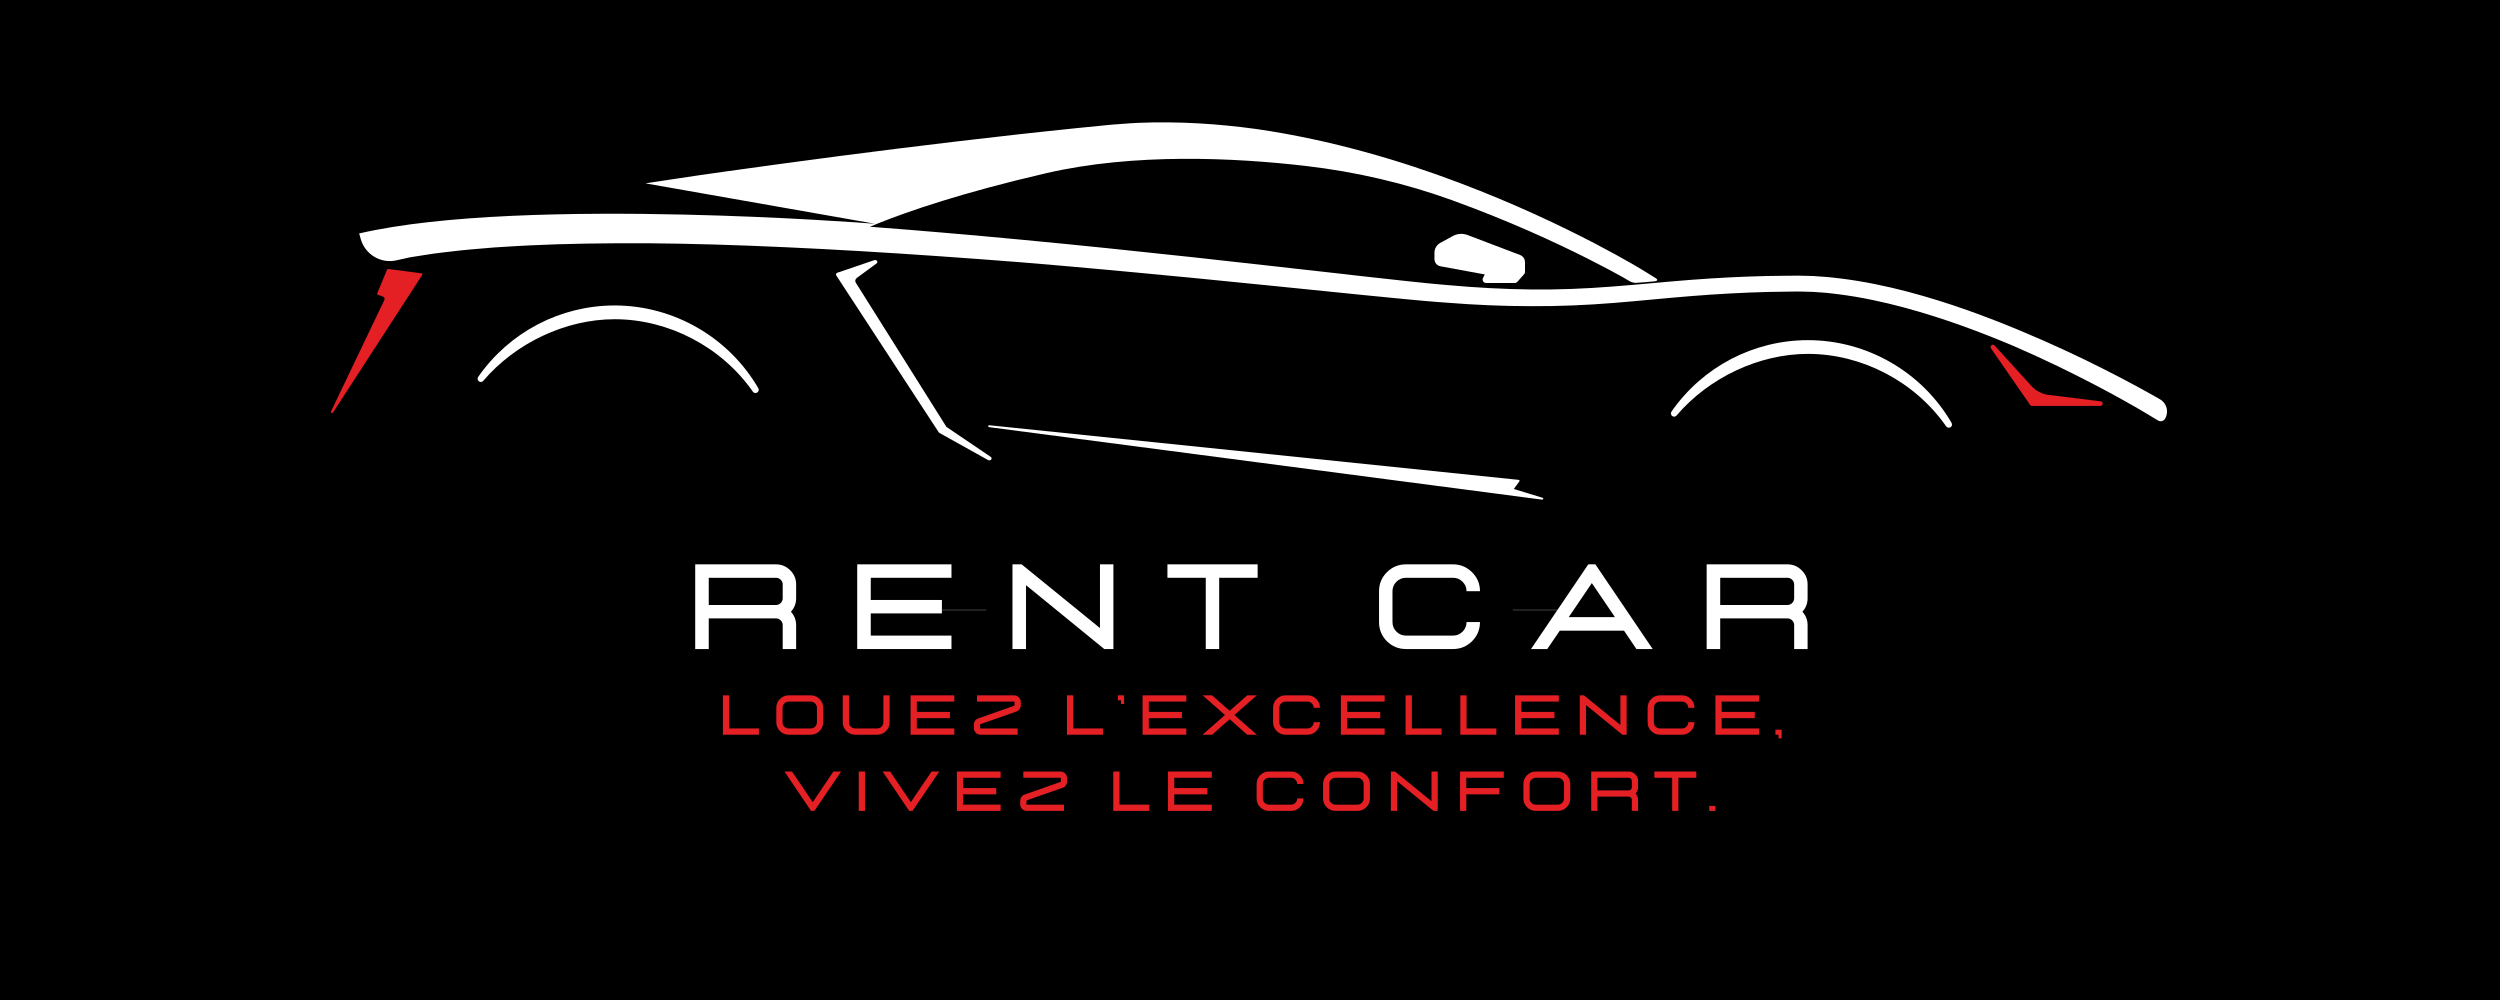
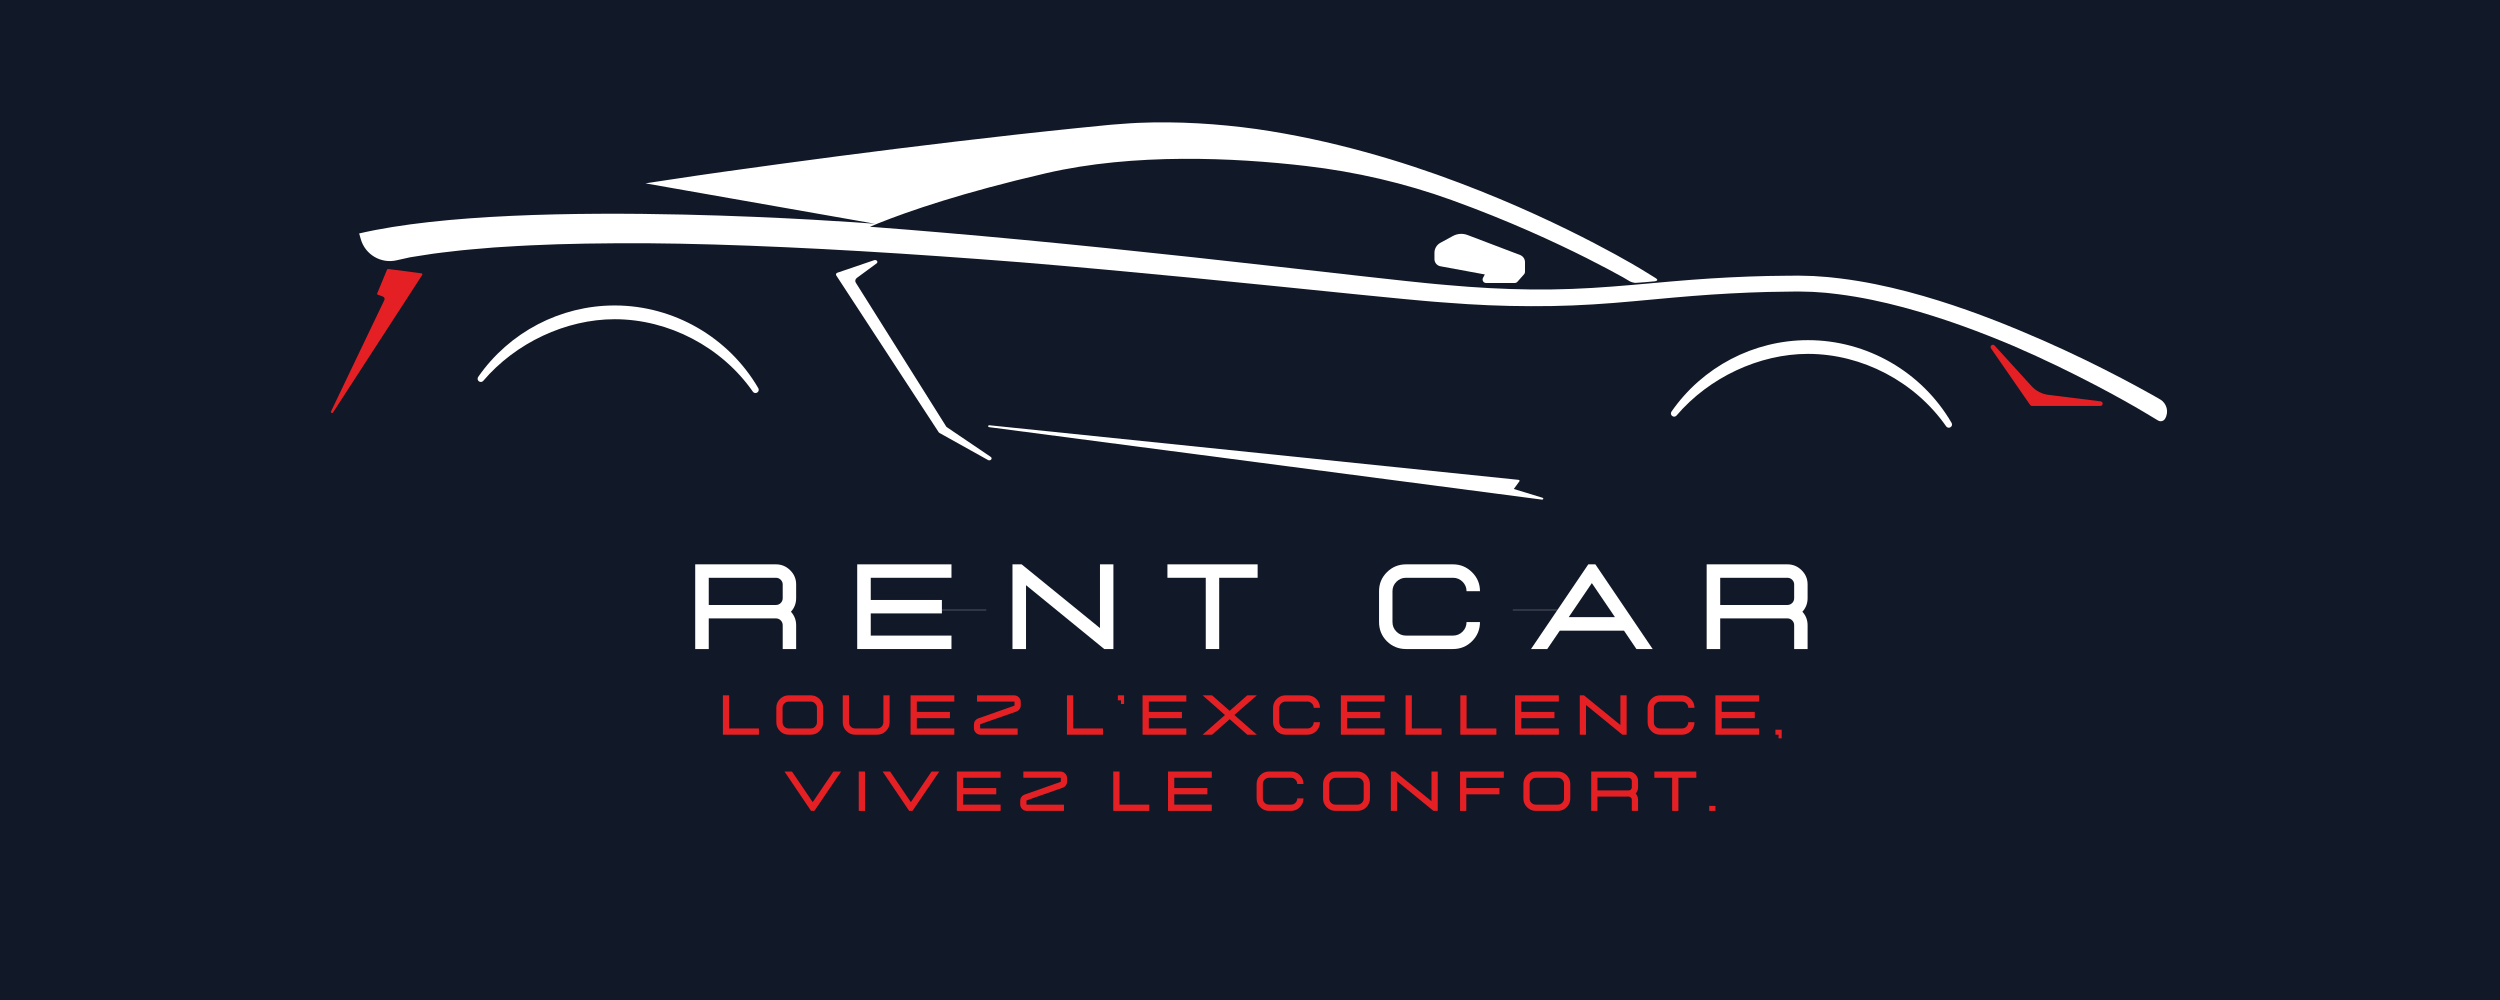
<svg xmlns="http://www.w3.org/2000/svg" width="500" zoomAndPan="magnify" viewBox="0 0 375 150" height="200" preserveAspectRatio="xMidYMid meet" version="1.0">
  <defs>
    <g />
-     <clipPath id="e651248b49">
+     <clipPath id="1a71ff96c3">
      <path d="M 49.633 40.195 L 63.625 40.195 L 63.625 62 L 49.633 62 Z M 49.633 40.195 " clip-rule="nonzero" />
    </clipPath>
-     <clipPath id="ef3517d079">
+     <clipPath id="c6768e47db">
      <path d="M 53 18.125 L 325.371 18.125 L 325.371 64 L 53 64 Z M 53 18.125 " clip-rule="nonzero" />
    </clipPath>
-     <clipPath id="f5d8b27538">
+     <clipPath id="d1400a69d5">
      <path d="M 148 63.773 L 231.789 63.773 L 231.789 74.945 L 148 74.945 Z M 148 63.773 " clip-rule="nonzero" />
    </clipPath>
-     <clipPath id="fd8315e0fd">
+     <clipPath id="95217abc43">
      <path d="M 141.188 91.094 L 147.938 91.094 L 147.938 91.516 L 141.188 91.516 Z M 141.188 91.094 " clip-rule="nonzero" />
    </clipPath>
-     <clipPath id="46b79b91a6">
+     <clipPath id="1f7202af22">
      <path d="M 226.898 91.094 L 233.648 91.094 L 233.648 91.516 L 226.898 91.516 Z M 226.898 91.094 " clip-rule="nonzero" />
    </clipPath>
  </defs>
  <rect x="-37.5" width="450" fill="#ffffff" y="-15" height="180" fill-opacity="1" />
-   <rect x="-37.5" width="450" fill="#000000" y="-15" height="180" fill-opacity="1" />
+   <rect x="-37.5" width="450" fill="#111827" y="-15" height="180" fill-opacity="1" />
  <path fill="#e52024" d="M 299.188 51.828 L 304.738 57.922 C 305.398 58.648 306.297 59.113 307.266 59.23 L 315.098 60.203 C 315.281 60.227 315.414 60.387 315.402 60.57 C 315.391 60.75 315.238 60.895 315.055 60.895 L 304.809 60.895 C 304.695 60.895 304.586 60.84 304.523 60.746 L 298.648 52.258 C 298.543 52.109 298.574 51.906 298.719 51.789 C 298.859 51.676 299.066 51.691 299.188 51.828 " fill-opacity="1" fill-rule="nonzero" />
-   <g clip-path="url(#e651248b49)">
+   <g clip-path="url(#1a71ff96c3)">
    <path fill="#e52024" d="M 49.648 61.727 L 57.656 45.004 C 57.707 44.902 57.707 44.793 57.66 44.695 C 57.613 44.594 57.527 44.516 57.414 44.477 L 56.68 44.215 C 56.59 44.184 56.547 44.094 56.578 44.016 L 58.055 40.449 C 58.082 40.379 58.16 40.336 58.238 40.348 L 63.215 41 C 63.273 41.008 63.32 41.039 63.348 41.086 C 63.371 41.133 63.371 41.188 63.34 41.234 L 49.957 61.867 C 49.926 61.918 49.867 61.945 49.809 61.945 C 49.781 61.945 49.754 61.941 49.73 61.93 C 49.648 61.891 49.613 61.805 49.648 61.727 " fill-opacity="1" fill-rule="nonzero" />
  </g>
-   <g clip-path="url(#ef3517d079)">
+   <g clip-path="url(#c6768e47db)">
    <path fill="#ffffff" d="M 53.875 35.02 L 54.113 35.859 C 54.773 38.191 57.141 39.59 59.5 39.043 C 60.34 38.848 61.098 38.68 61.516 38.594 C 62.211 38.477 62.965 38.367 63.762 38.242 C 64.562 38.125 65.406 37.973 66.32 37.883 C 67.234 37.777 68.195 37.668 69.199 37.551 C 70.211 37.438 71.281 37.367 72.387 37.266 C 72.941 37.215 73.504 37.168 74.086 37.121 C 74.664 37.086 75.258 37.047 75.859 37.012 C 77.066 36.945 78.312 36.848 79.609 36.801 C 84.781 36.547 90.66 36.465 97.078 36.488 C 103.496 36.535 110.461 36.746 117.828 37.082 C 125.195 37.418 132.969 37.879 141.008 38.441 C 145.027 38.719 149.113 39.027 153.25 39.352 C 157.383 39.688 161.566 40.062 165.785 40.445 C 174.219 41.211 182.777 42.055 191.348 42.922 C 195.629 43.355 199.91 43.789 204.18 44.223 C 206.316 44.434 208.449 44.645 210.574 44.852 C 211.641 44.949 212.703 45.047 213.766 45.145 C 214.82 45.246 215.902 45.32 216.961 45.398 C 221.207 45.738 225.445 45.922 229.637 45.926 C 233.832 45.953 237.977 45.77 242.023 45.445 C 246.07 45.121 250.012 44.699 253.867 44.398 C 257.719 44.09 261.5 43.891 265.164 43.793 C 266.086 43.781 267.004 43.762 267.918 43.75 C 268.371 43.746 268.824 43.738 269.281 43.73 L 269.621 43.727 L 269.938 43.73 L 270.598 43.746 C 271.039 43.758 271.477 43.758 271.906 43.781 C 272.344 43.812 272.777 43.844 273.207 43.871 C 274.074 43.918 274.93 44.043 275.777 44.137 C 279.168 44.57 282.422 45.273 285.504 46.098 C 291.668 47.754 297.172 49.852 301.969 51.871 C 306.754 53.938 310.832 55.953 314.152 57.688 C 317.469 59.414 320.023 60.871 321.742 61.895 C 322.609 62.406 323.262 62.805 323.699 63.07 C 323.824 63.148 323.965 63.188 324.102 63.188 C 324.359 63.188 324.609 63.059 324.75 62.824 C 325.371 61.809 325.031 60.48 323.996 59.895 C 323.746 59.746 323.461 59.586 323.156 59.414 C 321.379 58.414 318.766 56.98 315.379 55.273 C 311.992 53.566 307.824 51.59 302.941 49.559 C 298.059 47.531 292.457 45.418 286.121 43.746 C 282.953 42.918 279.605 42.207 276.074 41.77 C 275.188 41.676 274.301 41.551 273.395 41.504 C 272.941 41.473 272.488 41.438 272.031 41.406 C 271.57 41.387 271.113 41.379 270.648 41.367 L 269.957 41.352 L 269.598 41.344 L 269.258 41.352 C 268.805 41.352 268.352 41.355 267.895 41.363 C 266.98 41.375 266.062 41.387 265.137 41.398 C 261.398 41.484 257.578 41.676 253.684 41.973 C 249.789 42.27 245.84 42.68 241.836 42.984 C 237.84 43.297 233.781 43.469 229.664 43.422 C 225.547 43.375 221.379 43.145 217.18 42.766 C 216.125 42.672 215.09 42.59 214.027 42.477 C 212.973 42.367 211.914 42.258 210.855 42.148 C 208.738 41.914 206.613 41.68 204.484 41.445 C 200.227 40.965 195.949 40.484 191.668 40 C 174.555 38.062 157.41 36.254 141.305 34.883 C 137.934 34.594 134.605 34.324 131.332 34.078 C 131.055 34.055 130.77 34.031 130.488 34.012 C 130.879 33.848 131.309 33.672 131.773 33.484 C 136.32 31.664 144.367 28.887 156.891 25.988 C 170.113 22.922 185.172 23.652 195.887 24.895 C 203.344 25.762 210.688 27.461 217.754 30.012 C 217.789 30.027 217.816 30.035 217.855 30.051 C 226.367 33.129 233.238 36.328 237.965 38.699 C 240.324 39.887 242.152 40.871 243.387 41.559 C 243.789 41.781 244.16 42.008 244.457 42.188 C 244.461 42.188 244.461 42.191 244.465 42.191 C 244.473 42.195 244.48 42.199 244.484 42.203 C 244.789 42.371 245.215 42.426 245.273 42.434 C 245.277 42.434 245.281 42.434 245.281 42.434 C 245.922 42.402 247.148 42.297 248.023 42.215 C 248.062 42.211 248.102 42.211 248.141 42.207 C 248.152 42.207 248.16 42.207 248.172 42.203 C 248.812 42.113 248.574 41.871 248.391 41.742 C 248.379 41.73 248.367 41.723 248.359 41.723 C 248.34 41.711 248.32 41.699 248.305 41.688 C 248.289 41.68 248.273 41.668 248.254 41.66 C 248.254 41.656 248.254 41.656 248.254 41.656 C 247.395 41.129 246.094 40.328 246.02 40.281 C 245.695 40.094 245.219 39.812 244.594 39.449 C 243.344 38.73 241.5 37.703 239.121 36.465 C 234.359 33.992 227.453 30.652 218.844 27.402 C 214.543 25.773 209.812 24.184 204.723 22.789 C 199.633 21.391 194.184 20.18 188.465 19.355 C 182.746 18.566 176.754 18.176 170.672 18.43 C 169.906 18.453 169.148 18.531 168.387 18.578 L 166.664 18.707 L 166.098 18.762 C 164.594 18.914 163.09 19.062 161.582 19.211 C 158.562 19.512 155.527 19.855 152.496 20.18 C 146.438 20.863 140.379 21.574 134.43 22.32 C 131.453 22.691 128.5 23.066 125.586 23.449 C 122.668 23.828 119.793 24.215 116.957 24.602 C 114.129 24.992 111.344 25.375 108.621 25.754 C 105.898 26.125 103.238 26.535 100.648 26.922 C 99.898 27.035 99.16 27.148 98.418 27.258 C 97.883 27.344 97.348 27.422 96.82 27.504 L 131.262 33.566 C 131.262 33.566 131.227 33.562 131.152 33.559 C 131.133 33.559 131.109 33.555 131.086 33.555 C 129.492 33.426 117.402 32.527 102.613 32.188 C 86.133 31.812 66.293 32.133 53.887 35.016 C 53.883 35.016 53.879 35.02 53.875 35.02 " fill-opacity="1" fill-rule="nonzero" />
  </g>
  <path fill="#ffffff" d="M 215.168 38.863 L 215.168 37.918 C 215.168 37.293 215.508 36.723 216.055 36.422 L 217.922 35.406 C 218.602 35.031 219.41 34.977 220.133 35.254 L 228.012 38.25 C 228.453 38.418 228.75 38.848 228.75 39.32 L 228.75 40.789 C 228.75 40.914 228.703 41.039 228.617 41.133 L 227.605 42.273 C 227.508 42.383 227.363 42.449 227.215 42.449 L 222.91 42.449 C 222.727 42.449 222.559 42.352 222.461 42.195 C 222.371 42.039 222.363 41.844 222.449 41.684 L 222.723 41.168 L 216.066 39.941 C 215.547 39.848 215.168 39.395 215.168 38.863 " fill-opacity="1" fill-rule="nonzero" />
  <path fill="#ffffff" d="M 125.609 40.906 L 131.129 39.027 C 131.285 38.973 131.465 39.02 131.555 39.141 C 131.645 39.262 131.617 39.418 131.488 39.512 L 128.531 41.684 C 128.285 41.867 128.219 42.164 128.371 42.406 L 141.965 64.035 L 148.613 68.535 C 148.758 68.633 148.785 68.809 148.672 68.934 C 148.605 69.012 148.5 69.055 148.395 69.055 C 148.328 69.055 148.262 69.035 148.203 69.004 L 140.922 64.945 C 140.875 64.918 140.836 64.883 140.809 64.844 L 125.438 41.316 C 125.391 41.242 125.383 41.156 125.414 41.078 C 125.449 41 125.52 40.938 125.609 40.906 " fill-opacity="1" fill-rule="nonzero" />
-   <g clip-path="url(#f5d8b27538)">
+   <g clip-path="url(#d1400a69d5)">
    <path fill="#ffffff" d="M 148.223 63.91 C 148.234 63.832 148.316 63.777 148.414 63.789 L 227.789 71.977 C 227.848 71.984 227.898 72.012 227.922 72.059 C 227.949 72.102 227.945 72.152 227.914 72.195 L 227.07 73.348 L 231.379 74.664 C 231.465 74.691 231.512 74.766 231.488 74.836 C 231.469 74.902 231.398 74.945 231.32 74.945 C 231.312 74.945 231.305 74.945 231.293 74.945 L 148.367 64.074 C 148.273 64.062 148.211 63.988 148.223 63.91 " fill-opacity="1" fill-rule="nonzero" />
  </g>
  <path fill="#ffffff" d="M 271.195 51.023 C 280.035 51.023 288.289 55.777 292.738 63.434 C 292.871 63.66 292.805 63.938 292.582 64.078 C 292.496 64.133 292.406 64.156 292.316 64.156 C 292.168 64.156 292.02 64.086 291.922 63.949 C 287.246 57.246 279.305 53.082 271.195 53.082 C 263.891 53.082 256.336 56.625 251.484 62.328 C 251.316 62.527 251.031 62.559 250.824 62.398 C 250.617 62.238 250.574 61.957 250.723 61.742 C 255.383 55.027 263.035 51.023 271.195 51.023 " fill-opacity="1" fill-rule="nonzero" />
  <path fill="#ffffff" d="M 92.199 45.82 C 101.039 45.82 109.297 50.578 113.746 58.23 C 113.875 58.457 113.809 58.738 113.586 58.879 C 113.504 58.93 113.414 58.957 113.324 58.957 C 113.172 58.957 113.023 58.883 112.93 58.75 C 108.254 52.047 100.312 47.883 92.199 47.883 C 84.895 47.883 77.344 51.422 72.492 57.125 C 72.32 57.324 72.039 57.355 71.828 57.195 C 71.625 57.035 71.578 56.754 71.727 56.539 C 76.387 49.828 84.043 45.82 92.199 45.82 " fill-opacity="1" fill-rule="nonzero" />
  <path fill="#ffffff" d="M 248.023 42.215 L 248.023 42.219 C 248.062 42.215 248.105 42.211 248.141 42.207 C 248.102 42.211 248.062 42.211 248.023 42.215 " fill-opacity="1" fill-rule="nonzero" />
  <g fill="#ffffff" fill-opacity="1">
    <g transform="translate(102.5158, 97.35508)">
      <g>
        <path d="M 16.906 0 L 14.891 0 L 14.891 -3.578 C 14.891 -3.859 14.789 -4.098 14.594 -4.297 C 14.395 -4.492 14.156 -4.594 13.875 -4.594 L 3.797 -4.594 L 3.797 0 L 1.766 0 L 1.766 -12.703 L 13.875 -12.703 C 14.707 -12.703 15.422 -12.406 16.016 -11.812 C 16.609 -11.227 16.906 -10.52 16.906 -9.688 L 16.906 -7.625 C 16.906 -6.844 16.645 -6.164 16.125 -5.594 C 16.645 -5.02 16.906 -4.348 16.906 -3.578 Z M 13.875 -6.609 C 14.156 -6.609 14.395 -6.707 14.594 -6.906 C 14.789 -7.102 14.891 -7.344 14.891 -7.625 L 14.891 -9.688 C 14.891 -9.957 14.789 -10.191 14.594 -10.391 C 14.395 -10.586 14.156 -10.688 13.875 -10.688 L 3.797 -10.688 L 3.797 -6.609 Z M 13.875 -6.609 " />
      </g>
    </g>
  </g>
  <g fill="#ffffff" fill-opacity="1">
    <g transform="translate(126.8154, 97.35508)">
      <g>
        <path d="M 15.906 0 L 1.766 0 L 1.766 -12.703 L 15.906 -12.703 L 15.906 -10.688 L 3.797 -10.688 L 3.797 -7.359 L 14.469 -7.359 L 14.469 -5.344 L 3.797 -5.344 L 3.797 -2.016 L 15.906 -2.016 Z M 15.906 0 " />
      </g>
    </g>
  </g>
  <g fill="#ffffff" fill-opacity="1">
    <g transform="translate(150.1052, 97.35508)">
      <g>
        <path d="M 16.906 0 L 15.531 0 L 3.797 -9.578 L 3.797 0 L 1.766 0 L 1.766 -12.703 L 3.141 -12.703 L 14.891 -3.141 L 14.891 -12.703 L 16.906 -12.703 Z M 16.906 0 " />
      </g>
    </g>
  </g>
  <g fill="#ffffff" fill-opacity="1">
    <g transform="translate(174.8478, 97.35508)">
      <g>
        <path d="M 8.031 0 L 6.016 0 L 6.016 -10.688 L 0.266 -10.688 L 0.266 -12.703 L 13.797 -12.703 L 13.797 -10.688 L 8.031 -10.688 Z M 8.031 0 " />
      </g>
    </g>
  </g>
  <g fill="#ffffff" fill-opacity="1">
    <g transform="translate(194.9666, 97.35508)">
      <g />
    </g>
  </g>
  <g fill="#ffffff" fill-opacity="1">
    <g transform="translate(205.5282, 97.35508)">
      <g>
        <path d="M 12.422 0 C 13.535 0 14.488 -0.391 15.281 -1.172 C 16.07 -1.961 16.469 -2.922 16.469 -4.047 L 14.453 -4.047 C 14.453 -3.484 14.254 -3.004 13.859 -2.609 C 13.461 -2.211 12.984 -2.016 12.422 -2.016 L 5.375 -2.016 C 4.812 -2.016 4.332 -2.211 3.938 -2.609 C 3.539 -3.004 3.344 -3.484 3.344 -4.047 L 3.344 -8.672 C 3.344 -9.223 3.539 -9.695 3.938 -10.094 C 4.332 -10.488 4.812 -10.688 5.375 -10.688 L 12.422 -10.688 C 12.984 -10.688 13.461 -10.488 13.859 -10.094 C 14.254 -9.695 14.453 -9.223 14.453 -8.672 L 16.469 -8.672 C 16.469 -9.785 16.07 -10.734 15.281 -11.516 C 14.488 -12.305 13.535 -12.703 12.422 -12.703 L 5.375 -12.703 C 4.25 -12.703 3.289 -12.305 2.5 -11.516 C 1.719 -10.734 1.328 -9.785 1.328 -8.672 L 1.328 -4.047 C 1.328 -2.922 1.719 -1.961 2.5 -1.172 C 3.289 -0.391 4.25 0 5.375 0 Z M 12.422 0 " />
      </g>
    </g>
  </g>
  <g fill="#ffffff" fill-opacity="1">
    <g transform="translate(229.3849, 97.35508)">
      <g>
        <path d="M 18.516 0 L 16.078 0 L 14.219 -2.75 L 4.578 -2.75 L 2.703 0 L 0.266 0 L 8.859 -12.703 L 9.922 -12.703 Z M 12.859 -4.781 L 9.391 -9.891 L 5.922 -4.781 Z M 12.859 -4.781 " />
      </g>
    </g>
  </g>
  <g fill="#ffffff" fill-opacity="1">
    <g transform="translate(254.2337, 97.35508)">
      <g>
        <path d="M 16.906 0 L 14.891 0 L 14.891 -3.578 C 14.891 -3.859 14.789 -4.098 14.594 -4.297 C 14.395 -4.492 14.156 -4.594 13.875 -4.594 L 3.797 -4.594 L 3.797 0 L 1.766 0 L 1.766 -12.703 L 13.875 -12.703 C 14.707 -12.703 15.422 -12.406 16.016 -11.812 C 16.609 -11.227 16.906 -10.52 16.906 -9.688 L 16.906 -7.625 C 16.906 -6.844 16.645 -6.164 16.125 -5.594 C 16.645 -5.02 16.906 -4.348 16.906 -3.578 Z M 13.875 -6.609 C 14.156 -6.609 14.395 -6.707 14.594 -6.906 C 14.789 -7.102 14.891 -7.344 14.891 -7.625 L 14.891 -9.688 C 14.891 -9.957 14.789 -10.191 14.594 -10.391 C 14.395 -10.586 14.156 -10.688 13.875 -10.688 L 3.797 -10.688 L 3.797 -6.609 Z M 13.875 -6.609 " />
      </g>
    </g>
  </g>
  <g fill="#e52024" fill-opacity="1">
    <g transform="translate(107.6076, 110.2059)">
      <g>
        <path d="M 6.234 0 L 6.234 -0.938 L 1.766 -0.938 L 1.766 -5.906 L 0.828 -5.906 L 0.828 0 Z M 6.234 0 " />
      </g>
    </g>
  </g>
  <g fill="#e52024" fill-opacity="1">
    <g transform="translate(115.8211, 110.2059)">
      <g>
        <path d="M 5.781 0 C 6.301 0 6.742 -0.18 7.109 -0.547 C 7.473 -0.91 7.656 -1.352 7.656 -1.875 L 7.656 -4.031 C 7.656 -4.551 7.473 -4.992 7.109 -5.359 C 6.742 -5.723 6.301 -5.906 5.781 -5.906 L 2.5 -5.906 C 1.977 -5.906 1.535 -5.723 1.172 -5.359 C 0.805 -4.992 0.625 -4.551 0.625 -4.031 L 0.625 -1.875 C 0.625 -1.352 0.805 -0.91 1.172 -0.547 C 1.535 -0.18 1.977 0 2.5 0 Z M 5.781 -0.938 L 2.5 -0.938 C 2.238 -0.938 2.016 -1.023 1.828 -1.203 C 1.648 -1.391 1.562 -1.613 1.562 -1.875 L 1.562 -4.031 C 1.562 -4.289 1.648 -4.508 1.828 -4.688 C 2.016 -4.875 2.238 -4.969 2.5 -4.969 L 5.781 -4.969 C 6.039 -4.969 6.258 -4.875 6.438 -4.688 C 6.625 -4.508 6.719 -4.289 6.719 -4.031 L 6.719 -1.875 C 6.719 -1.613 6.625 -1.391 6.438 -1.203 C 6.258 -1.023 6.039 -0.938 5.781 -0.938 Z M 5.781 -0.938 " />
      </g>
    </g>
  </g>
  <g fill="#e52024" fill-opacity="1">
    <g transform="translate(125.7886, 110.2059)">
      <g>
        <path d="M 5.781 0 C 6.301 0 6.742 -0.18 7.109 -0.547 C 7.473 -0.91 7.656 -1.352 7.656 -1.875 L 7.656 -5.906 L 6.719 -5.906 L 6.719 -1.875 C 6.719 -1.613 6.625 -1.391 6.438 -1.203 C 6.258 -1.023 6.039 -0.938 5.781 -0.938 L 2.5 -0.938 C 2.238 -0.938 2.016 -1.023 1.828 -1.203 C 1.648 -1.391 1.562 -1.613 1.562 -1.875 L 1.562 -5.906 L 0.625 -5.906 L 0.625 -1.875 C 0.625 -1.352 0.805 -0.91 1.172 -0.547 C 1.535 -0.18 1.977 0 2.5 0 Z M 5.781 0 " />
      </g>
    </g>
  </g>
  <g fill="#e52024" fill-opacity="1">
    <g transform="translate(135.7561, 110.2059)">
      <g>
        <path d="M 7.391 0 L 0.828 0 L 0.828 -5.906 L 7.391 -5.906 L 7.391 -4.969 L 1.766 -4.969 L 1.766 -3.422 L 6.734 -3.422 L 6.734 -2.484 L 1.766 -2.484 L 1.766 -0.938 L 7.391 -0.938 Z M 7.391 0 " />
      </g>
    </g>
  </g>
  <g fill="#e52024" fill-opacity="1">
    <g transform="translate(145.4601, 110.2059)">
      <g>
        <path d="M 7.188 0 L 7.188 -0.938 L 1.625 -0.938 C 1.582 -0.938 1.562 -0.957 1.562 -1 L 1.562 -1.516 C 1.562 -1.535 1.57 -1.555 1.594 -1.578 L 6.984 -3.469 C 7.191 -3.539 7.352 -3.66 7.469 -3.828 C 7.594 -4.004 7.656 -4.195 7.656 -4.406 L 7.656 -4.906 C 7.656 -5.188 7.555 -5.422 7.359 -5.609 C 7.16 -5.805 6.926 -5.906 6.656 -5.906 L 1.094 -5.906 L 1.094 -4.969 L 6.656 -4.969 C 6.695 -4.969 6.719 -4.945 6.719 -4.906 L 6.719 -4.406 C 6.719 -4.383 6.703 -4.363 6.672 -4.344 L 1.297 -2.453 C 1.086 -2.379 0.922 -2.254 0.797 -2.078 C 0.68 -1.91 0.625 -1.723 0.625 -1.516 L 0.625 -1 C 0.625 -0.727 0.719 -0.492 0.906 -0.297 C 1.102 -0.098 1.344 0 1.625 0 Z M 7.188 0 " />
      </g>
    </g>
  </g>
  <g fill="#e52024" fill-opacity="1">
    <g transform="translate(155.4275, 110.2059)">
      <g />
    </g>
  </g>
  <g fill="#e52024" fill-opacity="1">
    <g transform="translate(159.2151, 110.2059)">
      <g>
        <path d="M 6.234 0 L 6.234 -0.938 L 1.766 -0.938 L 1.766 -5.906 L 0.828 -5.906 L 0.828 0 Z M 6.234 0 " />
      </g>
    </g>
  </g>
  <g fill="#e52024" fill-opacity="1">
    <g transform="translate(167.4286, 110.2059)">
      <g>
        <path d="M 1.188 -4.609 L 0.719 -4.609 L 0.719 -5.156 L 0.25 -5.156 L 0.25 -5.906 L 1.188 -5.906 Z M 1.188 -4.609 " />
      </g>
    </g>
  </g>
  <g fill="#e52024" fill-opacity="1">
    <g transform="translate(170.5574, 110.2059)">
      <g>
        <path d="M 7.391 0 L 0.828 0 L 0.828 -5.906 L 7.391 -5.906 L 7.391 -4.969 L 1.766 -4.969 L 1.766 -3.422 L 6.734 -3.422 L 6.734 -2.484 L 1.766 -2.484 L 1.766 -0.938 L 7.391 -0.938 Z M 7.391 0 " />
      </g>
    </g>
  </g>
  <g fill="#e52024" fill-opacity="1">
    <g transform="translate(180.2614, 110.2059)">
      <g>
        <path d="M 8.266 0 L 6.828 0 L 4.188 -2.328 L 1.547 0 L 0.125 0 L 3.484 -2.953 L 0.125 -5.906 L 1.547 -5.906 L 4.188 -3.578 L 6.828 -5.906 L 8.266 -5.906 L 4.891 -2.953 Z M 8.266 0 " />
      </g>
    </g>
  </g>
  <g fill="#e52024" fill-opacity="1">
    <g transform="translate(190.3359, 110.2059)">
      <g>
        <path d="M 5.781 0 C 6.301 0 6.742 -0.18 7.109 -0.547 C 7.473 -0.91 7.656 -1.352 7.656 -1.875 L 6.719 -1.875 C 6.719 -1.613 6.625 -1.391 6.438 -1.203 C 6.258 -1.023 6.039 -0.938 5.781 -0.938 L 2.5 -0.938 C 2.238 -0.938 2.016 -1.023 1.828 -1.203 C 1.648 -1.391 1.562 -1.613 1.562 -1.875 L 1.562 -4.031 C 1.562 -4.289 1.648 -4.508 1.828 -4.688 C 2.016 -4.875 2.238 -4.969 2.5 -4.969 L 5.781 -4.969 C 6.039 -4.969 6.258 -4.875 6.438 -4.688 C 6.625 -4.508 6.719 -4.289 6.719 -4.031 L 7.656 -4.031 C 7.656 -4.551 7.473 -4.992 7.109 -5.359 C 6.742 -5.723 6.301 -5.906 5.781 -5.906 L 2.5 -5.906 C 1.977 -5.906 1.535 -5.723 1.172 -5.359 C 0.805 -4.992 0.625 -4.551 0.625 -4.031 L 0.625 -1.875 C 0.625 -1.352 0.805 -0.91 1.172 -0.547 C 1.535 -0.18 1.977 0 2.5 0 Z M 5.781 0 " />
      </g>
    </g>
  </g>
  <g fill="#e52024" fill-opacity="1">
    <g transform="translate(200.3034, 110.2059)">
      <g>
        <path d="M 7.391 0 L 0.828 0 L 0.828 -5.906 L 7.391 -5.906 L 7.391 -4.969 L 1.766 -4.969 L 1.766 -3.422 L 6.734 -3.422 L 6.734 -2.484 L 1.766 -2.484 L 1.766 -0.938 L 7.391 -0.938 Z M 7.391 0 " />
      </g>
    </g>
  </g>
  <g fill="#e52024" fill-opacity="1">
    <g transform="translate(210.0074, 110.2059)">
      <g>
        <path d="M 6.234 0 L 6.234 -0.938 L 1.766 -0.938 L 1.766 -5.906 L 0.828 -5.906 L 0.828 0 Z M 6.234 0 " />
      </g>
    </g>
  </g>
  <g fill="#e52024" fill-opacity="1">
    <g transform="translate(218.2209, 110.2059)">
      <g>
        <path d="M 6.234 0 L 6.234 -0.938 L 1.766 -0.938 L 1.766 -5.906 L 0.828 -5.906 L 0.828 0 Z M 6.234 0 " />
      </g>
    </g>
  </g>
  <g fill="#e52024" fill-opacity="1">
    <g transform="translate(226.4345, 110.2059)">
      <g>
        <path d="M 7.391 0 L 0.828 0 L 0.828 -5.906 L 7.391 -5.906 L 7.391 -4.969 L 1.766 -4.969 L 1.766 -3.422 L 6.734 -3.422 L 6.734 -2.484 L 1.766 -2.484 L 1.766 -0.938 L 7.391 -0.938 Z M 7.391 0 " />
      </g>
    </g>
  </g>
  <g fill="#e52024" fill-opacity="1">
    <g transform="translate(236.1384, 110.2059)">
      <g>
        <path d="M 7.859 0 L 7.219 0 L 1.766 -4.453 L 1.766 0 L 0.828 0 L 0.828 -5.906 L 1.453 -5.906 L 6.922 -1.453 L 6.922 -5.906 L 7.859 -5.906 Z M 7.859 0 " />
      </g>
    </g>
  </g>
  <g fill="#e52024" fill-opacity="1">
    <g transform="translate(246.5176, 110.2059)">
      <g>
        <path d="M 5.781 0 C 6.301 0 6.742 -0.18 7.109 -0.547 C 7.473 -0.91 7.656 -1.352 7.656 -1.875 L 6.719 -1.875 C 6.719 -1.613 6.625 -1.391 6.438 -1.203 C 6.258 -1.023 6.039 -0.938 5.781 -0.938 L 2.5 -0.938 C 2.238 -0.938 2.016 -1.023 1.828 -1.203 C 1.648 -1.391 1.562 -1.613 1.562 -1.875 L 1.562 -4.031 C 1.562 -4.289 1.648 -4.508 1.828 -4.688 C 2.016 -4.875 2.238 -4.969 2.5 -4.969 L 5.781 -4.969 C 6.039 -4.969 6.258 -4.875 6.438 -4.688 C 6.625 -4.508 6.719 -4.289 6.719 -4.031 L 7.656 -4.031 C 7.656 -4.551 7.473 -4.992 7.109 -5.359 C 6.742 -5.723 6.301 -5.906 5.781 -5.906 L 2.5 -5.906 C 1.977 -5.906 1.535 -5.723 1.172 -5.359 C 0.805 -4.992 0.625 -4.551 0.625 -4.031 L 0.625 -1.875 C 0.625 -1.352 0.805 -0.91 1.172 -0.547 C 1.535 -0.18 1.977 0 2.5 0 Z M 5.781 0 " />
      </g>
    </g>
  </g>
  <g fill="#e52024" fill-opacity="1">
    <g transform="translate(256.4851, 110.2059)">
      <g>
        <path d="M 7.391 0 L 0.828 0 L 0.828 -5.906 L 7.391 -5.906 L 7.391 -4.969 L 1.766 -4.969 L 1.766 -3.422 L 6.734 -3.422 L 6.734 -2.484 L 1.766 -2.484 L 1.766 -0.938 L 7.391 -0.938 Z M 7.391 0 " />
      </g>
    </g>
  </g>
  <g fill="#e52024" fill-opacity="1">
    <g transform="translate(266.1891, 110.2059)">
      <g>
        <path d="M 1.062 0.547 L 0.594 0.547 L 0.594 0 L 0.125 0 L 0.125 -0.75 L 1.062 -0.75 Z M 1.062 0.547 " />
      </g>
    </g>
  </g>
  <g fill="#e52024" fill-opacity="1">
    <g transform="translate(117.5475, 121.6338)">
      <g>
        <path d="M 4.609 0 L 4.109 0 L 0.125 -5.906 L 1.25 -5.906 L 4.359 -1.312 L 7.469 -5.906 L 8.625 -5.906 Z M 4.609 0 " />
      </g>
    </g>
  </g>
  <g fill="#e52024" fill-opacity="1">
    <g transform="translate(127.9843, 121.6338)">
      <g>
        <path d="M 1.766 0 L 1.766 -5.906 L 0.828 -5.906 L 0.828 0 Z M 1.766 0 " />
      </g>
    </g>
  </g>
  <g fill="#e52024" fill-opacity="1">
    <g transform="translate(132.2659, 121.6338)">
      <g>
        <path d="M 4.609 0 L 4.109 0 L 0.125 -5.906 L 1.25 -5.906 L 4.359 -1.312 L 7.469 -5.906 L 8.625 -5.906 Z M 4.609 0 " />
      </g>
    </g>
  </g>
  <g fill="#e52024" fill-opacity="1">
    <g transform="translate(142.7028, 121.6338)">
      <g>
        <path d="M 7.391 0 L 0.828 0 L 0.828 -5.906 L 7.391 -5.906 L 7.391 -4.969 L 1.766 -4.969 L 1.766 -3.422 L 6.734 -3.422 L 6.734 -2.484 L 1.766 -2.484 L 1.766 -0.938 L 7.391 -0.938 Z M 7.391 0 " />
      </g>
    </g>
  </g>
  <g fill="#e52024" fill-opacity="1">
    <g transform="translate(152.4067, 121.6338)">
      <g>
        <path d="M 7.188 0 L 7.188 -0.938 L 1.625 -0.938 C 1.582 -0.938 1.562 -0.957 1.562 -1 L 1.562 -1.516 C 1.562 -1.535 1.57 -1.555 1.594 -1.578 L 6.984 -3.469 C 7.191 -3.539 7.352 -3.66 7.469 -3.828 C 7.594 -4.004 7.656 -4.195 7.656 -4.406 L 7.656 -4.906 C 7.656 -5.188 7.555 -5.422 7.359 -5.609 C 7.16 -5.805 6.926 -5.906 6.656 -5.906 L 1.094 -5.906 L 1.094 -4.969 L 6.656 -4.969 C 6.695 -4.969 6.719 -4.945 6.719 -4.906 L 6.719 -4.406 C 6.719 -4.383 6.703 -4.363 6.672 -4.344 L 1.297 -2.453 C 1.086 -2.379 0.922 -2.254 0.797 -2.078 C 0.68 -1.91 0.625 -1.723 0.625 -1.516 L 0.625 -1 C 0.625 -0.727 0.719 -0.492 0.906 -0.297 C 1.102 -0.098 1.344 0 1.625 0 Z M 7.188 0 " />
      </g>
    </g>
  </g>
  <g fill="#e52024" fill-opacity="1">
    <g transform="translate(162.3742, 121.6338)">
      <g />
    </g>
  </g>
  <g fill="#e52024" fill-opacity="1">
    <g transform="translate(166.1618, 121.6338)">
      <g>
        <path d="M 6.234 0 L 6.234 -0.938 L 1.766 -0.938 L 1.766 -5.906 L 0.828 -5.906 L 0.828 0 Z M 6.234 0 " />
      </g>
    </g>
  </g>
  <g fill="#e52024" fill-opacity="1">
    <g transform="translate(174.3753, 121.6338)">
      <g>
        <path d="M 7.391 0 L 0.828 0 L 0.828 -5.906 L 7.391 -5.906 L 7.391 -4.969 L 1.766 -4.969 L 1.766 -3.422 L 6.734 -3.422 L 6.734 -2.484 L 1.766 -2.484 L 1.766 -0.938 L 7.391 -0.938 Z M 7.391 0 " />
      </g>
    </g>
  </g>
  <g fill="#e52024" fill-opacity="1">
    <g transform="translate(184.0793, 121.6338)">
      <g />
    </g>
  </g>
  <g fill="#e52024" fill-opacity="1">
    <g transform="translate(187.8668, 121.6338)">
      <g>
        <path d="M 5.781 0 C 6.301 0 6.742 -0.18 7.109 -0.547 C 7.473 -0.91 7.656 -1.352 7.656 -1.875 L 6.719 -1.875 C 6.719 -1.613 6.625 -1.391 6.438 -1.203 C 6.258 -1.023 6.039 -0.938 5.781 -0.938 L 2.5 -0.938 C 2.238 -0.938 2.016 -1.023 1.828 -1.203 C 1.648 -1.391 1.562 -1.613 1.562 -1.875 L 1.562 -4.031 C 1.562 -4.289 1.648 -4.508 1.828 -4.688 C 2.016 -4.875 2.238 -4.969 2.5 -4.969 L 5.781 -4.969 C 6.039 -4.969 6.258 -4.875 6.438 -4.688 C 6.625 -4.508 6.719 -4.289 6.719 -4.031 L 7.656 -4.031 C 7.656 -4.551 7.473 -4.992 7.109 -5.359 C 6.742 -5.723 6.301 -5.906 5.781 -5.906 L 2.5 -5.906 C 1.977 -5.906 1.535 -5.723 1.172 -5.359 C 0.805 -4.992 0.625 -4.551 0.625 -4.031 L 0.625 -1.875 C 0.625 -1.352 0.805 -0.91 1.172 -0.547 C 1.535 -0.18 1.977 0 2.5 0 Z M 5.781 0 " />
      </g>
    </g>
  </g>
  <g fill="#e52024" fill-opacity="1">
    <g transform="translate(197.8343, 121.6338)">
      <g>
        <path d="M 5.781 0 C 6.301 0 6.742 -0.18 7.109 -0.547 C 7.473 -0.91 7.656 -1.352 7.656 -1.875 L 7.656 -4.031 C 7.656 -4.551 7.473 -4.992 7.109 -5.359 C 6.742 -5.723 6.301 -5.906 5.781 -5.906 L 2.5 -5.906 C 1.977 -5.906 1.535 -5.723 1.172 -5.359 C 0.805 -4.992 0.625 -4.551 0.625 -4.031 L 0.625 -1.875 C 0.625 -1.352 0.805 -0.91 1.172 -0.547 C 1.535 -0.18 1.977 0 2.5 0 Z M 5.781 -0.938 L 2.5 -0.938 C 2.238 -0.938 2.016 -1.023 1.828 -1.203 C 1.648 -1.391 1.562 -1.613 1.562 -1.875 L 1.562 -4.031 C 1.562 -4.289 1.648 -4.508 1.828 -4.688 C 2.016 -4.875 2.238 -4.969 2.5 -4.969 L 5.781 -4.969 C 6.039 -4.969 6.258 -4.875 6.438 -4.688 C 6.625 -4.508 6.719 -4.289 6.719 -4.031 L 6.719 -1.875 C 6.719 -1.613 6.625 -1.391 6.438 -1.203 C 6.258 -1.023 6.039 -0.938 5.781 -0.938 Z M 5.781 -0.938 " />
      </g>
    </g>
  </g>
  <g fill="#e52024" fill-opacity="1">
    <g transform="translate(207.8018, 121.6338)">
      <g>
        <path d="M 7.859 0 L 7.219 0 L 1.766 -4.453 L 1.766 0 L 0.828 0 L 0.828 -5.906 L 1.453 -5.906 L 6.922 -1.453 L 6.922 -5.906 L 7.859 -5.906 Z M 7.859 0 " />
      </g>
    </g>
  </g>
  <g fill="#e52024" fill-opacity="1">
    <g transform="translate(218.181, 121.6338)">
      <g>
        <path d="M 1.766 0 L 0.828 0 L 0.828 -5.906 L 7.391 -5.906 L 7.391 -4.969 L 1.766 -4.969 L 1.766 -3.422 L 6.734 -3.422 L 6.734 -2.484 L 1.766 -2.484 Z M 1.766 0 " />
      </g>
    </g>
  </g>
  <g fill="#e52024" fill-opacity="1">
    <g transform="translate(227.8849, 121.6338)">
      <g>
        <path d="M 5.781 0 C 6.301 0 6.742 -0.18 7.109 -0.547 C 7.473 -0.91 7.656 -1.352 7.656 -1.875 L 7.656 -4.031 C 7.656 -4.551 7.473 -4.992 7.109 -5.359 C 6.742 -5.723 6.301 -5.906 5.781 -5.906 L 2.5 -5.906 C 1.977 -5.906 1.535 -5.723 1.172 -5.359 C 0.805 -4.992 0.625 -4.551 0.625 -4.031 L 0.625 -1.875 C 0.625 -1.352 0.805 -0.91 1.172 -0.547 C 1.535 -0.18 1.977 0 2.5 0 Z M 5.781 -0.938 L 2.5 -0.938 C 2.238 -0.938 2.016 -1.023 1.828 -1.203 C 1.648 -1.391 1.562 -1.613 1.562 -1.875 L 1.562 -4.031 C 1.562 -4.289 1.648 -4.508 1.828 -4.688 C 2.016 -4.875 2.238 -4.969 2.5 -4.969 L 5.781 -4.969 C 6.039 -4.969 6.258 -4.875 6.438 -4.688 C 6.625 -4.508 6.719 -4.289 6.719 -4.031 L 6.719 -1.875 C 6.719 -1.613 6.625 -1.391 6.438 -1.203 C 6.258 -1.023 6.039 -0.938 5.781 -0.938 Z M 5.781 -0.938 " />
      </g>
    </g>
  </g>
  <g fill="#e52024" fill-opacity="1">
    <g transform="translate(237.8524, 121.6338)">
      <g>
        <path d="M 7.859 0 L 6.922 0 L 6.922 -1.672 C 6.922 -1.797 6.875 -1.906 6.781 -2 C 6.695 -2.094 6.586 -2.141 6.453 -2.141 L 1.766 -2.141 L 1.766 0 L 0.828 0 L 0.828 -5.906 L 6.453 -5.906 C 6.836 -5.906 7.164 -5.766 7.438 -5.484 C 7.719 -5.211 7.859 -4.883 7.859 -4.5 L 7.859 -3.547 C 7.859 -3.18 7.738 -2.867 7.5 -2.609 C 7.738 -2.336 7.859 -2.023 7.859 -1.672 Z M 6.453 -3.078 C 6.586 -3.078 6.695 -3.117 6.781 -3.203 C 6.875 -3.297 6.922 -3.41 6.922 -3.547 L 6.922 -4.5 C 6.922 -4.633 6.875 -4.742 6.781 -4.828 C 6.695 -4.922 6.586 -4.969 6.453 -4.969 L 1.766 -4.969 L 1.766 -3.078 Z M 6.453 -3.078 " />
      </g>
    </g>
  </g>
  <g fill="#e52024" fill-opacity="1">
    <g transform="translate(248.0257, 121.6338)">
      <g>
        <path d="M 3.734 0 L 2.797 0 L 2.797 -4.969 L 0.125 -4.969 L 0.125 -5.906 L 6.422 -5.906 L 6.422 -4.969 L 3.734 -4.969 Z M 3.734 0 " />
      </g>
    </g>
  </g>
  <g fill="#e52024" fill-opacity="1">
    <g transform="translate(256.2558, 121.6338)">
      <g>
        <path d="M 1.062 0 L 0.125 0 L 0.125 -0.75 L 1.062 -0.75 Z M 1.062 0 " />
      </g>
    </g>
  </g>
-   <g clip-path="url(#fd8315e0fd)">
+   <g clip-path="url(#95217abc43)">
    <path fill="#f5f6f5" d="M 166.062 88.562 L 166.062 88.984 L 157.887 88.984 L 160.508 86.367 C 160.613 86.453 160.73 86.512 160.867 86.535 C 161 86.562 161.133 86.555 161.262 86.512 C 161.391 86.469 161.504 86.398 161.594 86.297 C 161.688 86.195 161.75 86.078 161.781 85.945 C 161.812 85.812 161.809 85.68 161.773 85.551 C 161.734 85.418 161.668 85.305 161.57 85.207 C 161.477 85.113 161.359 85.043 161.23 85.008 C 161.098 84.969 160.965 84.969 160.832 85 C 160.699 85.031 160.582 85.094 160.484 85.184 C 160.383 85.277 160.312 85.391 160.27 85.52 C 160.227 85.648 160.219 85.781 160.242 85.914 C 160.27 86.047 160.328 86.168 160.414 86.273 L 155.203 91.484 L 141.207 91.484 L 141.207 91.617 L 155.258 91.617 L 157.758 89.117 L 159.887 89.117 L 160.863 90.094 L 162.992 90.094 L 163.969 89.117 L 166.066 89.117 L 166.066 89.535 L 167.039 89.535 L 167.039 88.562 Z M 166.906 89.406 L 166.195 89.406 L 166.195 88.695 L 166.906 88.695 Z M 166.906 89.406 " fill-opacity="1" fill-rule="nonzero" />
  </g>
-   <g clip-path="url(#46b79b91a6)">
+   <g clip-path="url(#1f7202af22)">
    <path fill="#f5f6f5" d="M 251.773 88.562 L 251.773 88.984 L 243.598 88.984 L 246.219 86.367 C 246.324 86.453 246.441 86.512 246.574 86.535 C 246.711 86.562 246.844 86.555 246.973 86.512 C 247.102 86.469 247.211 86.398 247.305 86.297 C 247.398 86.195 247.461 86.078 247.492 85.945 C 247.523 85.812 247.52 85.68 247.484 85.551 C 247.445 85.418 247.379 85.305 247.281 85.207 C 247.188 85.113 247.07 85.043 246.941 85.008 C 246.809 84.969 246.676 84.969 246.543 85 C 246.41 85.031 246.293 85.094 246.195 85.184 C 246.094 85.277 246.02 85.391 245.98 85.52 C 245.938 85.648 245.926 85.781 245.953 85.914 C 245.98 86.047 246.035 86.168 246.125 86.273 L 240.914 91.484 L 226.918 91.484 L 226.918 91.617 L 240.969 91.617 L 243.469 89.117 L 245.598 89.117 L 246.574 90.094 L 248.703 90.094 L 249.68 89.117 L 251.773 89.117 L 251.773 89.535 L 252.75 89.535 L 252.75 88.562 Z M 252.617 89.406 L 251.906 89.406 L 251.906 88.695 L 252.617 88.695 Z M 252.617 89.406 " fill-opacity="1" fill-rule="nonzero" />
  </g>
</svg>
